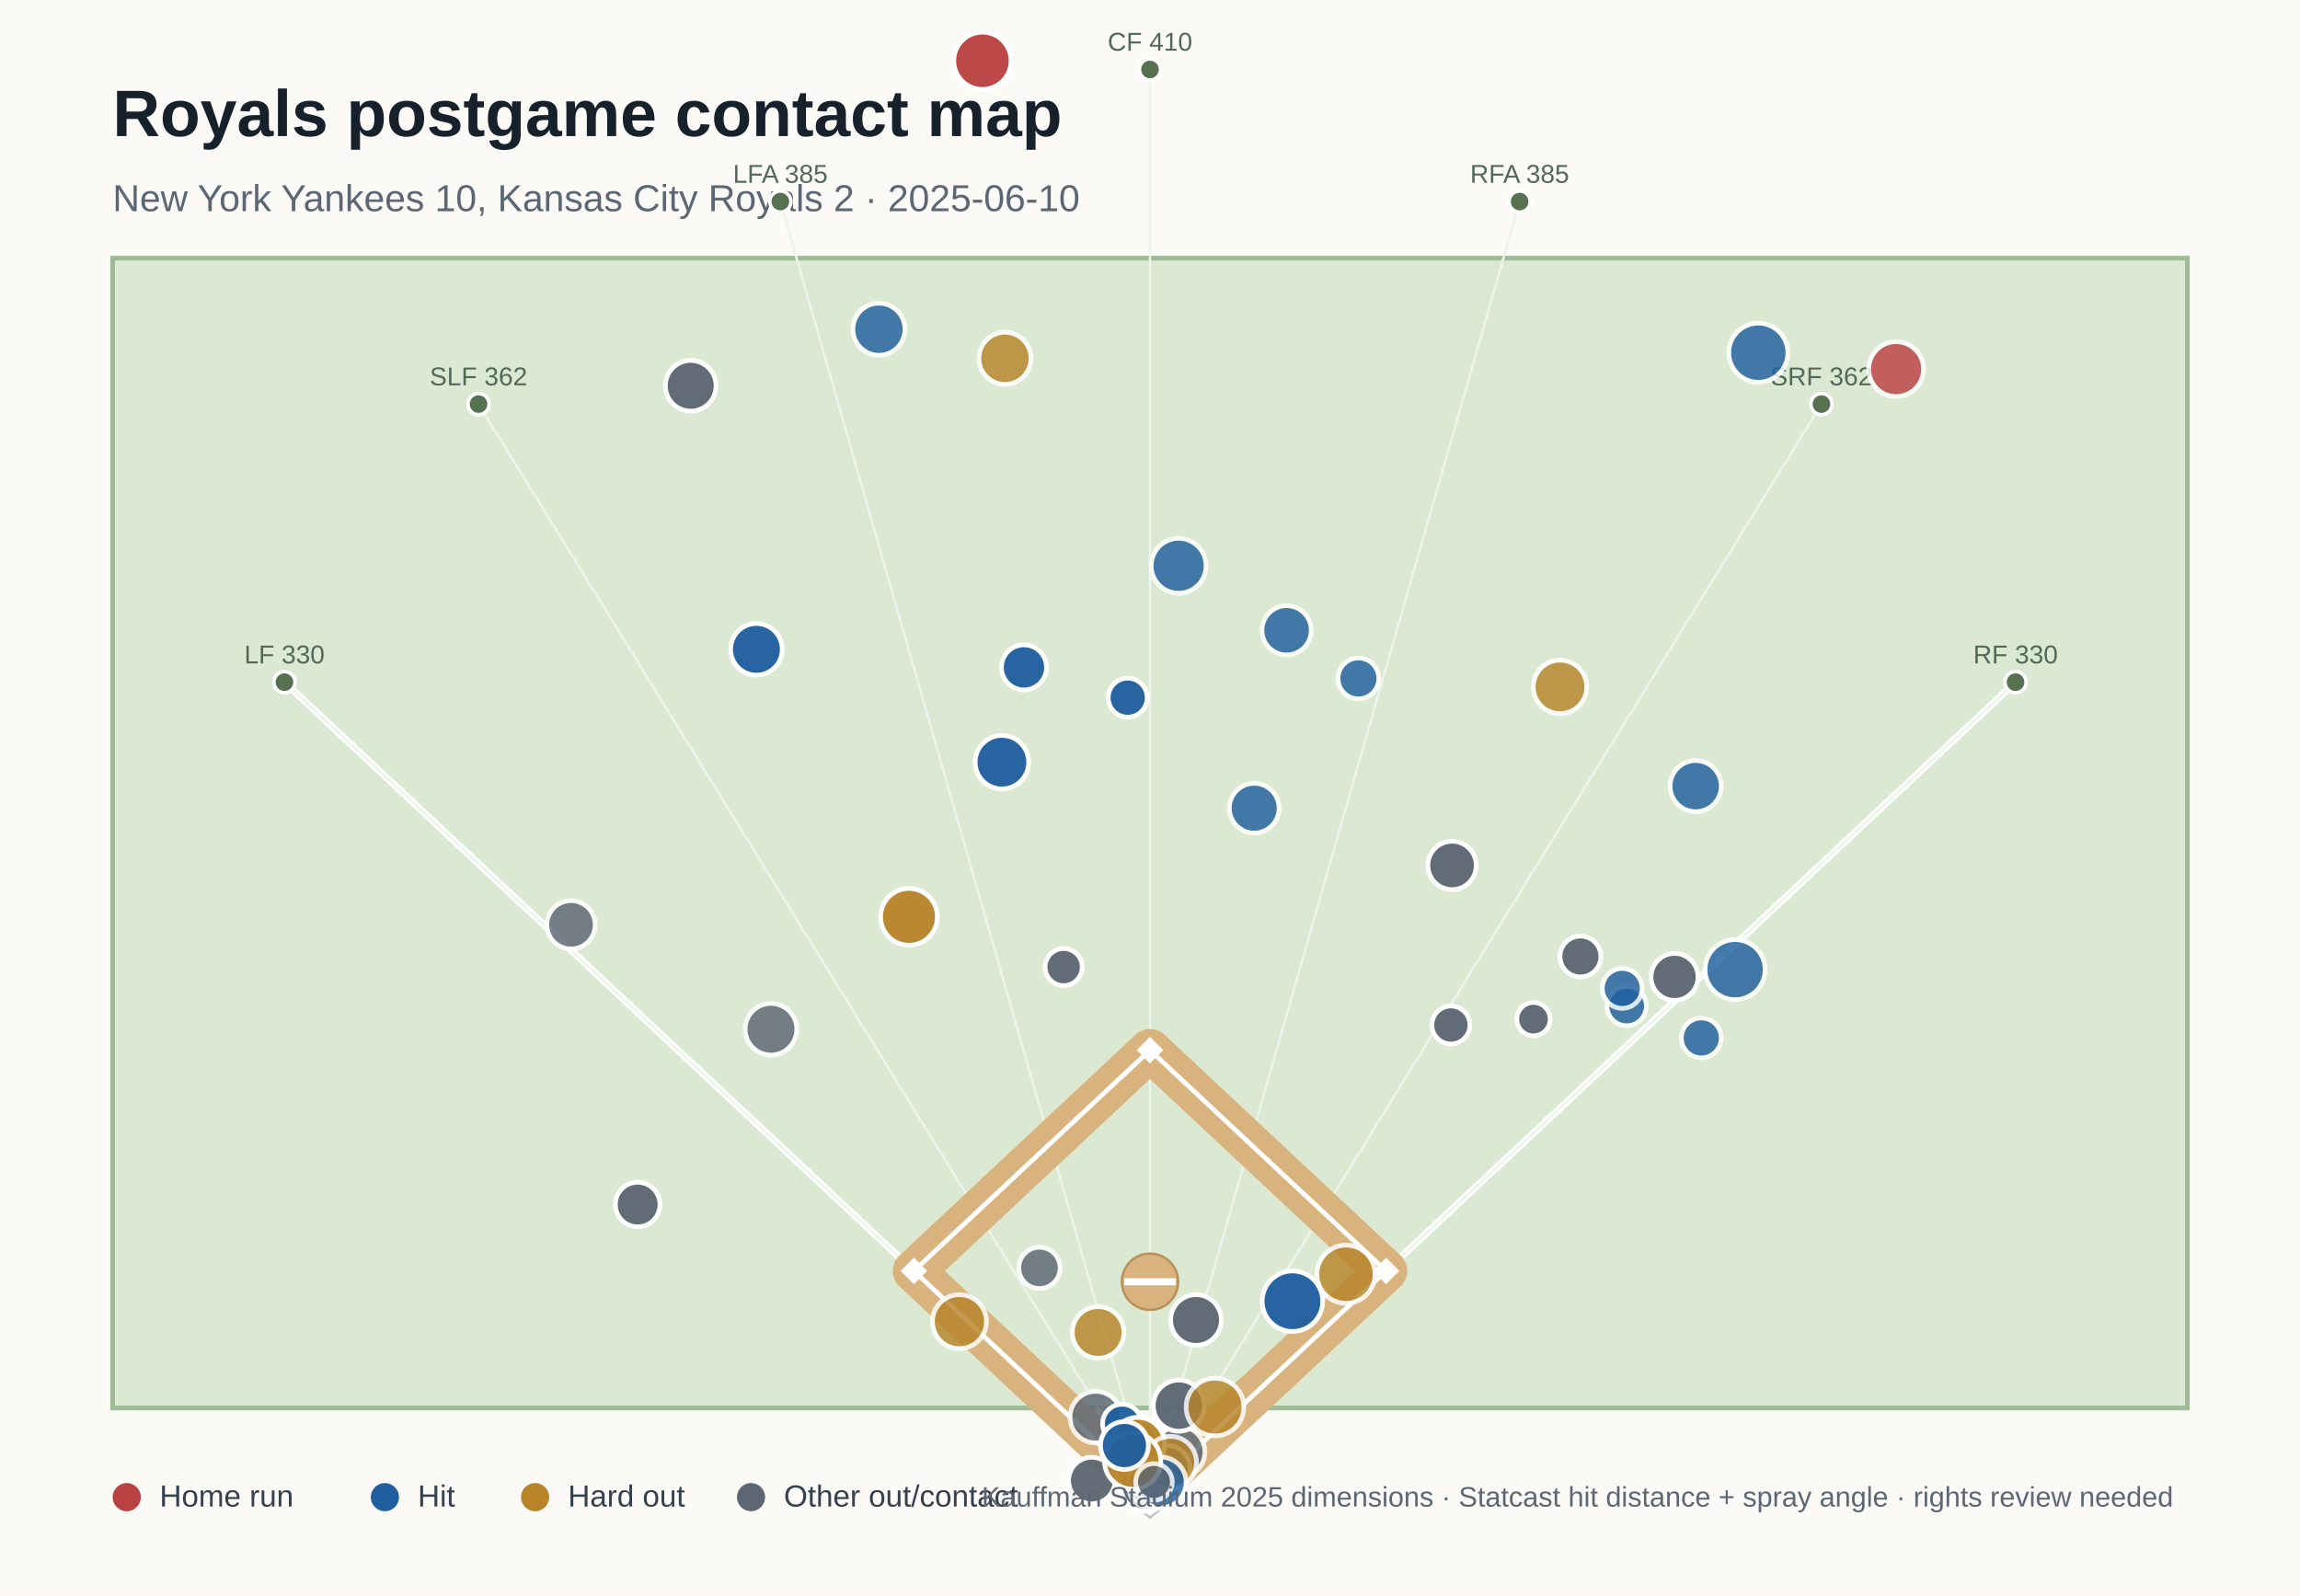
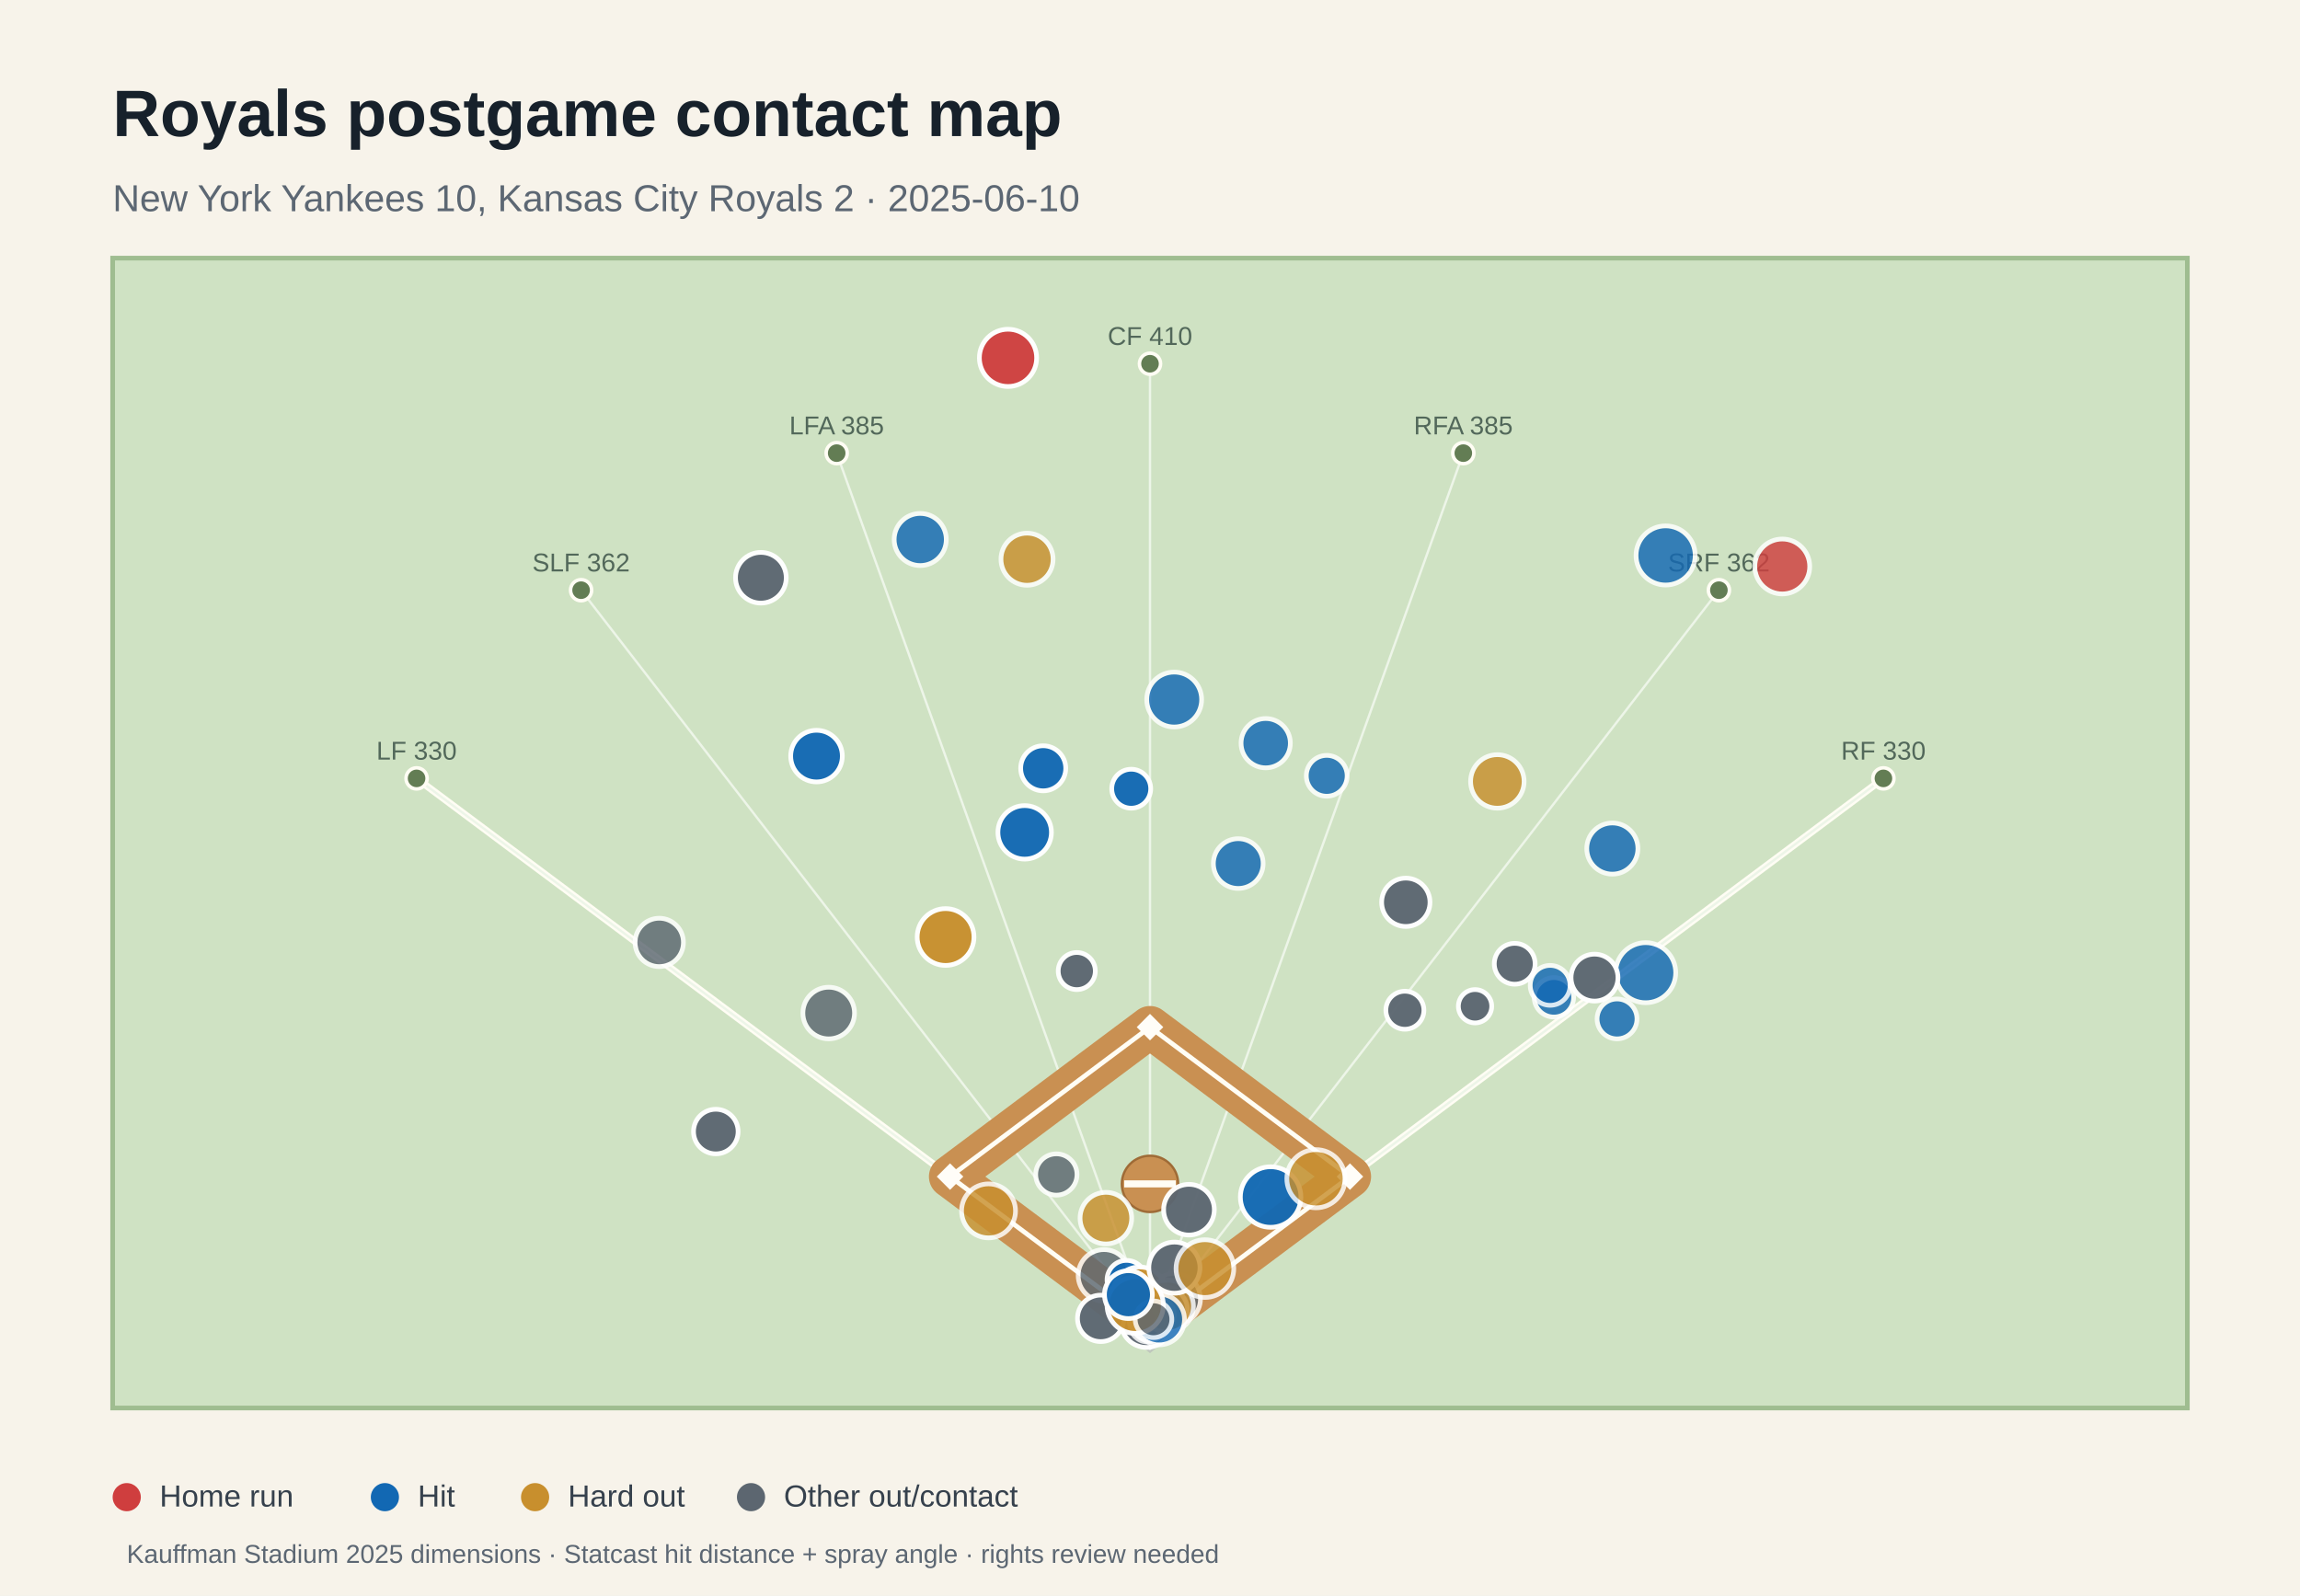
<svg xmlns="http://www.w3.org/2000/svg" width="980" height="680" viewBox="0 0 980 680" role="img" aria-labelledby="title desc">
-   <rect width="980" height="680" fill="#fbfaf7" />
+   <rect width="980" height="680" fill="#f7f3ea" />
  <text x="48" y="58" font-family="Arial, sans-serif" font-size="28" font-weight="700" fill="#17212b">Royals postgame contact map</text>
  <text x="48" y="90" font-family="Arial, sans-serif" font-size="16" fill="#5c6773">New York Yankees 10, Kansas City Royals 2 · 2025-06-10</text>
-   <rect x="48" y="110" width="884" height="490" fill="#dbe8d2" stroke="#9fba97" stroke-width="2" />
-   <path d="M 490.0 635.7 L 121.2 290.7 M 490.0 635.7 L 858.8 290.7" fill="none" stroke="#fff" stroke-width="3" />
+   <rect x="48" y="110" width="884" height="490" fill="#cfe2c3" stroke="#9fbd90" stroke-width="2" />
+   <path d="M 490.0 565.0 L 177.5 331.7 M 490.0 565.0 L 802.5 331.7" fill="none" stroke="#fffdf4" stroke-width="3" />
  <g font-family="Arial, sans-serif" font-size="11" fill="#52685a">
-     <line x1="490.0" y1="635.7" x2="121.2" y2="290.7" stroke="#eef4eb" stroke-width="1" />
-     <circle cx="121.2" cy="290.7" r="4.5" fill="#557150" stroke="#fff" stroke-width="1.5" />
-     <text x="121.2" y="282.7" text-anchor="middle">LF 330</text>
+     <line x1="490.0" y1="565.0" x2="177.5" y2="331.7" stroke="#edf5e8" stroke-width="1" />
+     <circle cx="177.5" cy="331.7" r="4.5" fill="#637d54" stroke="#fffdf4" stroke-width="1.5" />
+     <text x="177.5" y="323.7" text-anchor="middle">LF 330</text>
  </g>
  <g font-family="Arial, sans-serif" font-size="11" fill="#52685a">
-     <line x1="490.0" y1="635.7" x2="203.9" y2="172.2" stroke="#eef4eb" stroke-width="1" />
-     <circle cx="203.9" cy="172.2" r="4.5" fill="#557150" stroke="#fff" stroke-width="1.5" />
-     <text x="203.9" y="164.2" text-anchor="middle">SLF 362</text>
+     <line x1="490.0" y1="565.0" x2="247.6" y2="251.5" stroke="#edf5e8" stroke-width="1" />
+     <circle cx="247.6" cy="251.5" r="4.5" fill="#637d54" stroke="#fffdf4" stroke-width="1.5" />
+     <text x="247.6" y="243.5" text-anchor="middle">SLF 362</text>
  </g>
  <g font-family="Arial, sans-serif" font-size="11" fill="#52685a">
-     <line x1="490.0" y1="635.7" x2="332.5" y2="85.9" stroke="#eef4eb" stroke-width="1" />
-     <circle cx="332.5" cy="85.9" r="4.5" fill="#557150" stroke="#fff" stroke-width="1.5" />
-     <text x="332.5" y="77.9" text-anchor="middle">LFA 385</text>
+     <line x1="490.0" y1="565.0" x2="356.5" y2="193.1" stroke="#edf5e8" stroke-width="1" />
+     <circle cx="356.5" cy="193.1" r="4.5" fill="#637d54" stroke="#fffdf4" stroke-width="1.5" />
+     <text x="356.5" y="185.1" text-anchor="middle">LFA 385</text>
  </g>
  <g font-family="Arial, sans-serif" font-size="11" fill="#52685a">
-     <line x1="490.0" y1="635.7" x2="490.0" y2="29.6" stroke="#eef4eb" stroke-width="1" />
-     <circle cx="490.0" cy="29.6" r="4.5" fill="#557150" stroke="#fff" stroke-width="1.5" />
-     <text x="490.0" y="21.6" text-anchor="middle">CF 410</text>
+     <line x1="490.0" y1="565.0" x2="490.0" y2="155.0" stroke="#edf5e8" stroke-width="1" />
+     <circle cx="490.0" cy="155.0" r="4.5" fill="#637d54" stroke="#fffdf4" stroke-width="1.5" />
+     <text x="490.0" y="147.0" text-anchor="middle">CF 410</text>
  </g>
  <g font-family="Arial, sans-serif" font-size="11" fill="#52685a">
-     <line x1="490.0" y1="635.7" x2="647.5" y2="85.9" stroke="#eef4eb" stroke-width="1" />
-     <circle cx="647.5" cy="85.9" r="4.5" fill="#557150" stroke="#fff" stroke-width="1.5" />
-     <text x="647.5" y="77.9" text-anchor="middle">RFA 385</text>
+     <line x1="490.0" y1="565.0" x2="623.5" y2="193.1" stroke="#edf5e8" stroke-width="1" />
+     <circle cx="623.5" cy="193.1" r="4.5" fill="#637d54" stroke="#fffdf4" stroke-width="1.5" />
+     <text x="623.5" y="185.1" text-anchor="middle">RFA 385</text>
  </g>
  <g font-family="Arial, sans-serif" font-size="11" fill="#52685a">
-     <line x1="490.0" y1="635.7" x2="776.1" y2="172.2" stroke="#eef4eb" stroke-width="1" />
-     <circle cx="776.1" cy="172.2" r="4.5" fill="#557150" stroke="#fff" stroke-width="1.5" />
-     <text x="776.1" y="164.2" text-anchor="middle">SRF 362</text>
+     <line x1="490.0" y1="565.0" x2="732.4" y2="251.5" stroke="#edf5e8" stroke-width="1" />
+     <circle cx="732.4" cy="251.5" r="4.5" fill="#637d54" stroke="#fffdf4" stroke-width="1.5" />
+     <text x="732.4" y="243.5" text-anchor="middle">SRF 362</text>
  </g>
  <g font-family="Arial, sans-serif" font-size="11" fill="#52685a">
-     <line x1="490.0" y1="635.7" x2="858.8" y2="290.7" stroke="#eef4eb" stroke-width="1" />
-     <circle cx="858.8" cy="290.7" r="4.5" fill="#557150" stroke="#fff" stroke-width="1.5" />
-     <text x="858.8" y="282.7" text-anchor="middle">RF 330</text>
+     <line x1="490.0" y1="565.0" x2="802.5" y2="331.7" stroke="#edf5e8" stroke-width="1" />
+     <circle cx="802.5" cy="331.7" r="4.5" fill="#637d54" stroke="#fffdf4" stroke-width="1.5" />
+     <text x="802.5" y="323.7" text-anchor="middle">RF 330</text>
  </g>
-   <path d="M 490.0 635.7 L 590.6 541.6 L 490.0 447.5 L 389.4 541.6 Z" fill="none" stroke="#d8b37d" stroke-width="18" stroke-linejoin="round" stroke-linecap="round" />
-   <path d="M 490.0 635.7 L 590.6 541.6 L 490.0 447.5 L 389.4 541.6 Z" fill="none" stroke="#ffffff" stroke-width="2" stroke-linejoin="round" />
-   <circle cx="490.0" cy="546.2" r="12" fill="#d8b37d" stroke="#b89058" />
-   <line x1="479.0" y1="546.2" x2="501.0" y2="546.2" stroke="#fff" stroke-width="3" />
-   <rect x="586.6" y="537.6" width="8" height="8" fill="#fff" transform="rotate(45 590.6 541.6)" />
-   <rect x="486.0" y="443.5" width="8" height="8" fill="#fff" transform="rotate(45 490.0 447.5)" />
-   <rect x="385.4" y="537.6" width="8" height="8" fill="#fff" transform="rotate(45 389.4 541.6)" />
-   <path d="M 483.0 633.7 H 497.0 L 495.0 642.7 L 490.0 646.7 L 485.0 642.7 Z" fill="#fff" stroke="#bfc7bd" />
-   <circle cx="466.9" cy="603.9" r="11.0" fill="#5c6773" stroke="#fff" stroke-width="2" opacity="0.82" />
-   <circle cx="749.2" cy="150.3" r="12.6" fill="#1f5f9f" stroke="#fff" stroke-width="2" opacity="0.82" />
-   <circle cx="487.9" cy="624.0" r="10.8" fill="#5c6773" stroke="#fff" stroke-width="2" opacity="0.82" />
-   <circle cx="482.6" cy="614.7" r="10.5" fill="#5c6773" stroke="#fff" stroke-width="2" opacity="0.96" />
-   <circle cx="495.2" cy="630.0" r="9.7" fill="#5c6773" stroke="#fff" stroke-width="2" opacity="0.96" />
-   <circle cx="618.2" cy="436.8" r="8.1" fill="#5c6773" stroke="#fff" stroke-width="2" opacity="0.96" />
-   <circle cx="478.1" cy="606.7" r="8.3" fill="#1f5f9f" stroke="#fff" stroke-width="2" opacity="0.96" />
-   <circle cx="502.5" cy="618.7" r="10.9" fill="#5c6773" stroke="#fff" stroke-width="2" opacity="0.82" />
-   <circle cx="428.2" cy="152.7" r="11.1" fill="#b7842a" stroke="#fff" stroke-width="2" opacity="0.82" />
-   <circle cx="807.9" cy="157.3" r="11.7" fill="#b94141" stroke="#fff" stroke-width="2" opacity="0.82" />
-   <circle cx="488.1" cy="630.0" r="8.7" fill="#5c6773" stroke="#fff" stroke-width="2" opacity="0.96" />
-   <circle cx="426.9" cy="324.8" r="11.4" fill="#1f5f9f" stroke="#fff" stroke-width="2" opacity="0.96" />
-   <circle cx="418.6" cy="25.9" r="12.2" fill="#b94141" stroke="#fff" stroke-width="2" opacity="0.96" />
-   <circle cx="502.2" cy="241.1" r="11.7" fill="#1f5f9f" stroke="#fff" stroke-width="2" opacity="0.82" />
-   <circle cx="693.1" cy="428.7" r="8.4" fill="#1f5f9f" stroke="#fff" stroke-width="2" opacity="0.82" />
-   <circle cx="322.3" cy="276.7" r="11.0" fill="#1f5f9f" stroke="#fff" stroke-width="2" opacity="0.96" />
-   <circle cx="664.7" cy="292.7" r="11.4" fill="#b7842a" stroke="#fff" stroke-width="2" opacity="0.82" />
-   <circle cx="387.3" cy="390.7" r="12.1" fill="#b7842a" stroke="#fff" stroke-width="2" opacity="0.96" />
-   <circle cx="673.4" cy="407.6" r="8.7" fill="#5c6773" stroke="#fff" stroke-width="2" opacity="0.96" />
-   <circle cx="480.8" cy="625.5" r="10.2" fill="#5c6773" stroke="#fff" stroke-width="2" opacity="0.96" />
-   <circle cx="467.9" cy="567.8" r="11.0" fill="#b7842a" stroke="#fff" stroke-width="2" opacity="0.82" />
-   <circle cx="271.7" cy="513.3" r="9.5" fill="#5c6773" stroke="#fff" stroke-width="2" opacity="0.96" />
-   <circle cx="453.2" cy="412.1" r="7.9" fill="#5c6773" stroke="#fff" stroke-width="2" opacity="0.96" />
-   <circle cx="497.1" cy="625.9" r="10.0" fill="#5c6773" stroke="#fff" stroke-width="2" opacity="0.82" />
-   <circle cx="294.3" cy="164.4" r="10.8" fill="#5c6773" stroke="#fff" stroke-width="2" opacity="0.96" />
-   <circle cx="493.2" cy="628.9" r="7.7" fill="#5c6773" stroke="#fff" stroke-width="2" opacity="0.82" />
-   <circle cx="480.5" cy="297.3" r="8.3" fill="#1f5f9f" stroke="#fff" stroke-width="2" opacity="0.96" />
-   <circle cx="482.4" cy="624.4" r="7.9" fill="#5c6773" stroke="#fff" stroke-width="2" opacity="0.96" />
-   <circle cx="484.8" cy="615.5" r="11.5" fill="#b7842a" stroke="#fff" stroke-width="2" opacity="0.96" />
-   <circle cx="328.5" cy="438.6" r="11.0" fill="#5c6773" stroke="#fff" stroke-width="2" opacity="0.82" />
-   <circle cx="488.7" cy="634.8" r="7.4" fill="#5c6773" stroke="#fff" stroke-width="2" opacity="0.96" />
-   <circle cx="374.5" cy="140.3" r="11.1" fill="#1f5f9f" stroke="#fff" stroke-width="2" opacity="0.82" />
-   <circle cx="578.8" cy="289.1" r="8.7" fill="#1f5f9f" stroke="#fff" stroke-width="2" opacity="0.82" />
-   <circle cx="724.9" cy="442.3" r="8.5" fill="#1f5f9f" stroke="#fff" stroke-width="2" opacity="0.82" />
-   <circle cx="488.3" cy="633.3" r="9.2" fill="#5c6773" stroke="#fff" stroke-width="2" opacity="0.82" />
-   <circle cx="488.3" cy="633.1" r="10.9" fill="#5c6773" stroke="#fff" stroke-width="2" opacity="0.96" />
-   <circle cx="722.5" cy="335.0" r="10.9" fill="#1f5f9f" stroke="#fff" stroke-width="2" opacity="0.82" />
-   <circle cx="550.7" cy="554.5" r="12.9" fill="#1f5f9f" stroke="#fff" stroke-width="2" opacity="0.96" />
-   <circle cx="465.2" cy="630.9" r="9.9" fill="#5c6773" stroke="#fff" stroke-width="2" opacity="0.96" />
-   <circle cx="573.5" cy="543.0" r="12.4" fill="#b7842a" stroke="#fff" stroke-width="2" opacity="0.82" />
-   <circle cx="489.7" cy="634.2" r="7.3" fill="#5c6773" stroke="#fff" stroke-width="2" opacity="0.82" />
-   <circle cx="493.3" cy="630.6" r="6.0" fill="#5c6773" stroke="#fff" stroke-width="2" opacity="0.96" />
-   <circle cx="691.2" cy="421.2" r="8.5" fill="#1f5f9f" stroke="#fff" stroke-width="2" opacity="0.82" />
-   <circle cx="488.9" cy="634.5" r="7.7" fill="#1f5f9f" stroke="#fff" stroke-width="2" opacity="0.82" />
-   <circle cx="408.8" cy="563.2" r="11.5" fill="#b7842a" stroke="#fff" stroke-width="2" opacity="0.82" />
-   <circle cx="488.9" cy="634.6" r="6.3" fill="#1f5f9f" stroke="#fff" stroke-width="2" opacity="0.82" />
-   <circle cx="509.6" cy="562.5" r="10.8" fill="#5c6773" stroke="#fff" stroke-width="2" opacity="0.96" />
-   <circle cx="618.7" cy="368.8" r="10.3" fill="#5c6773" stroke="#fff" stroke-width="2" opacity="0.96" />
-   <circle cx="739.3" cy="413.2" r="12.8" fill="#1f5f9f" stroke="#fff" stroke-width="2" opacity="0.82" />
-   <circle cx="436.3" cy="284.4" r="9.6" fill="#1f5f9f" stroke="#fff" stroke-width="2" opacity="0.96" />
-   <circle cx="498.7" cy="623.2" r="11.1" fill="#b7842a" stroke="#fff" stroke-width="2" opacity="0.82" />
-   <circle cx="486.4" cy="630.8" r="6.0" fill="#1f5f9f" stroke="#fff" stroke-width="2" opacity="0.96" />
-   <circle cx="494.6" cy="631.7" r="10.8" fill="#1f5f9f" stroke="#fff" stroke-width="2" opacity="0.82" />
-   <circle cx="502.3" cy="599.0" r="10.9" fill="#5c6773" stroke="#fff" stroke-width="2" opacity="0.96" />
-   <circle cx="517.7" cy="599.6" r="12.3" fill="#b7842a" stroke="#fff" stroke-width="2" opacity="0.82" />
-   <circle cx="243.3" cy="394.1" r="10.3" fill="#5c6773" stroke="#fff" stroke-width="2" opacity="0.82" />
-   <circle cx="482.6" cy="622.6" r="12.0" fill="#b7842a" stroke="#fff" stroke-width="2" opacity="0.96" />
-   <circle cx="491.7" cy="631.5" r="7.8" fill="#5c6773" stroke="#fff" stroke-width="2" opacity="0.82" />
-   <circle cx="534.4" cy="344.4" r="10.6" fill="#1f5f9f" stroke="#fff" stroke-width="2" opacity="0.82" />
-   <circle cx="713.5" cy="416.3" r="10.0" fill="#5c6773" stroke="#fff" stroke-width="2" opacity="0.96" />
-   <circle cx="479.1" cy="616.0" r="10.2" fill="#1f5f9f" stroke="#fff" stroke-width="2" opacity="0.96" />
-   <circle cx="548.2" cy="268.6" r="10.5" fill="#1f5f9f" stroke="#fff" stroke-width="2" opacity="0.82" />
-   <circle cx="442.9" cy="540.3" r="8.8" fill="#5c6773" stroke="#fff" stroke-width="2" opacity="0.82" />
-   <circle cx="653.4" cy="434.3" r="7.1" fill="#5c6773" stroke="#fff" stroke-width="2" opacity="0.96" />
+   <path d="M 490.0 565.0 L 575.2 501.4 L 490.0 437.7 L 404.8 501.4 Z" fill="none" stroke="#c99052" stroke-width="18" stroke-linejoin="round" stroke-linecap="round" />
+   <path d="M 490.0 565.0 L 575.2 501.4 L 490.0 437.7 L 404.8 501.4 Z" fill="none" stroke="#fffdf4" stroke-width="2" stroke-linejoin="round" />
+   <circle cx="490.0" cy="504.5" r="12" fill="#c99052" stroke="#9f6b36" />
+   <line x1="479.0" y1="504.5" x2="501.0" y2="504.5" stroke="#fffdf4" stroke-width="3" />
+   <rect x="571.2" y="497.4" width="8" height="8" fill="#fffdf8" transform="rotate(45 575.2 501.4)" />
+   <rect x="486.0" y="433.7" width="8" height="8" fill="#fffdf8" transform="rotate(45 490.0 437.7)" />
+   <rect x="400.8" y="497.4" width="8" height="8" fill="#fffdf8" transform="rotate(45 404.8 501.4)" />
+   <path d="M 483.0 563.0 H 497.0 L 495.0 572.0 L 490.0 576.0 L 485.0 572.0 Z" fill="#fffdf8" stroke="#bfc7bd" />
+   <circle cx="470.4" cy="543.5" r="11.0" fill="#5c6670" stroke="#fff" stroke-width="2" opacity="0.82" />
+   <circle cx="709.7" cy="236.7" r="12.6" fill="#1268b3" stroke="#fff" stroke-width="2" opacity="0.82" />
+   <circle cx="488.3" cy="557.1" r="10.8" fill="#5c6670" stroke="#fff" stroke-width="2" opacity="0.82" />
+   <circle cx="483.7" cy="550.8" r="10.5" fill="#5c6670" stroke="#fff" stroke-width="2" opacity="0.96" />
+   <circle cx="494.4" cy="561.2" r="9.7" fill="#5c6670" stroke="#fff" stroke-width="2" opacity="0.96" />
+   <circle cx="598.6" cy="430.5" r="8.1" fill="#5c6670" stroke="#fff" stroke-width="2" opacity="0.96" />
+   <circle cx="480.0" cy="545.4" r="8.3" fill="#1268b3" stroke="#fff" stroke-width="2" opacity="0.96" />
+   <circle cx="500.6" cy="553.5" r="10.9" fill="#5c6670" stroke="#fff" stroke-width="2" opacity="0.82" />
+   <circle cx="437.6" cy="238.3" r="11.1" fill="#c88f2d" stroke="#fff" stroke-width="2" opacity="0.82" />
+   <circle cx="759.4" cy="241.4" r="11.7" fill="#cf3e3e" stroke="#fff" stroke-width="2" opacity="0.82" />
+   <circle cx="488.4" cy="561.2" r="8.7" fill="#5c6670" stroke="#fff" stroke-width="2" opacity="0.96" />
+   <circle cx="436.6" cy="354.7" r="11.4" fill="#1268b3" stroke="#fff" stroke-width="2" opacity="0.96" />
+   <circle cx="429.5" cy="152.5" r="12.2" fill="#cf3e3e" stroke="#fff" stroke-width="2" opacity="0.96" />
+   <circle cx="500.3" cy="298.1" r="11.7" fill="#1268b3" stroke="#fff" stroke-width="2" opacity="0.82" />
+   <circle cx="662.1" cy="425.0" r="8.4" fill="#1268b3" stroke="#fff" stroke-width="2" opacity="0.82" />
+   <circle cx="347.9" cy="322.2" r="11.0" fill="#1268b3" stroke="#fff" stroke-width="2" opacity="0.96" />
+   <circle cx="638.0" cy="333.0" r="11.4" fill="#c88f2d" stroke="#fff" stroke-width="2" opacity="0.82" />
+   <circle cx="402.9" cy="399.3" r="12.1" fill="#c88f2d" stroke="#fff" stroke-width="2" opacity="0.96" />
+   <circle cx="645.4" cy="410.7" r="8.7" fill="#5c6670" stroke="#fff" stroke-width="2" opacity="0.96" />
+   <circle cx="482.2" cy="558.1" r="10.2" fill="#5c6670" stroke="#fff" stroke-width="2" opacity="0.96" />
+   <circle cx="471.2" cy="519.1" r="11.0" fill="#c88f2d" stroke="#fff" stroke-width="2" opacity="0.82" />
+   <circle cx="305.0" cy="482.2" r="9.5" fill="#5c6670" stroke="#fff" stroke-width="2" opacity="0.96" />
+   <circle cx="458.8" cy="413.8" r="7.9" fill="#5c6670" stroke="#fff" stroke-width="2" opacity="0.96" />
+   <circle cx="496.0" cy="558.4" r="10.0" fill="#5c6670" stroke="#fff" stroke-width="2" opacity="0.82" />
+   <circle cx="324.2" cy="246.2" r="10.8" fill="#5c6670" stroke="#fff" stroke-width="2" opacity="0.96" />
+   <circle cx="492.7" cy="560.4" r="7.7" fill="#5c6670" stroke="#fff" stroke-width="2" opacity="0.82" />
+   <circle cx="482.0" cy="336.1" r="8.3" fill="#1268b3" stroke="#fff" stroke-width="2" opacity="0.96" />
+   <circle cx="483.6" cy="557.4" r="7.9" fill="#5c6670" stroke="#fff" stroke-width="2" opacity="0.96" />
+   <circle cx="485.6" cy="551.4" r="11.5" fill="#c88f2d" stroke="#fff" stroke-width="2" opacity="0.96" />
+   <circle cx="353.1" cy="431.7" r="11.0" fill="#5c6670" stroke="#fff" stroke-width="2" opacity="0.82" />
+   <circle cx="488.9" cy="564.4" r="7.4" fill="#5c6670" stroke="#fff" stroke-width="2" opacity="0.96" />
+   <circle cx="392.1" cy="229.9" r="11.1" fill="#1268b3" stroke="#fff" stroke-width="2" opacity="0.82" />
+   <circle cx="565.3" cy="330.6" r="8.7" fill="#1268b3" stroke="#fff" stroke-width="2" opacity="0.82" />
+   <circle cx="689.0" cy="434.2" r="8.5" fill="#1268b3" stroke="#fff" stroke-width="2" opacity="0.82" />
+   <circle cx="488.5" cy="563.4" r="9.2" fill="#5c6670" stroke="#fff" stroke-width="2" opacity="0.82" />
+   <circle cx="488.5" cy="563.3" r="10.9" fill="#5c6670" stroke="#fff" stroke-width="2" opacity="0.96" />
+   <circle cx="687.0" cy="361.6" r="10.9" fill="#1268b3" stroke="#fff" stroke-width="2" opacity="0.82" />
+   <circle cx="541.4" cy="510.1" r="12.9" fill="#1268b3" stroke="#fff" stroke-width="2" opacity="0.96" />
+   <circle cx="469.0" cy="561.8" r="9.9" fill="#5c6670" stroke="#fff" stroke-width="2" opacity="0.96" />
+   <circle cx="560.7" cy="502.3" r="12.4" fill="#c88f2d" stroke="#fff" stroke-width="2" opacity="0.82" />
+   <circle cx="489.7" cy="564.0" r="7.3" fill="#5c6670" stroke="#fff" stroke-width="2" opacity="0.82" />
+   <circle cx="492.8" cy="561.6" r="6.0" fill="#5c6670" stroke="#fff" stroke-width="2" opacity="0.96" />
+   <circle cx="660.5" cy="419.9" r="8.5" fill="#1268b3" stroke="#fff" stroke-width="2" opacity="0.82" />
+   <circle cx="489.1" cy="564.2" r="7.7" fill="#1268b3" stroke="#fff" stroke-width="2" opacity="0.82" />
+   <circle cx="421.2" cy="516.0" r="11.5" fill="#c88f2d" stroke="#fff" stroke-width="2" opacity="0.82" />
+   <circle cx="489.1" cy="564.3" r="6.3" fill="#1268b3" stroke="#fff" stroke-width="2" opacity="0.82" />
+   <circle cx="506.6" cy="515.5" r="10.8" fill="#5c6670" stroke="#fff" stroke-width="2" opacity="0.96" />
+   <circle cx="599.0" cy="384.5" r="10.3" fill="#5c6670" stroke="#fff" stroke-width="2" opacity="0.96" />
+   <circle cx="701.2" cy="414.5" r="12.8" fill="#1268b3" stroke="#fff" stroke-width="2" opacity="0.82" />
+   <circle cx="444.5" cy="327.4" r="9.6" fill="#1268b3" stroke="#fff" stroke-width="2" opacity="0.96" />
+   <circle cx="497.4" cy="556.6" r="11.1" fill="#c88f2d" stroke="#fff" stroke-width="2" opacity="0.82" />
+   <circle cx="486.9" cy="561.7" r="6.0" fill="#1268b3" stroke="#fff" stroke-width="2" opacity="0.96" />
+   <circle cx="493.9" cy="562.3" r="10.8" fill="#1268b3" stroke="#fff" stroke-width="2" opacity="0.82" />
+   <circle cx="500.4" cy="540.2" r="10.9" fill="#5c6670" stroke="#fff" stroke-width="2" opacity="0.96" />
+   <circle cx="513.4" cy="540.6" r="12.3" fill="#c88f2d" stroke="#fff" stroke-width="2" opacity="0.82" />
+   <circle cx="280.9" cy="401.6" r="10.3" fill="#5c6670" stroke="#fff" stroke-width="2" opacity="0.82" />
+   <circle cx="483.7" cy="556.2" r="12.0" fill="#c88f2d" stroke="#fff" stroke-width="2" opacity="0.96" />
+   <circle cx="491.5" cy="562.2" r="7.8" fill="#5c6670" stroke="#fff" stroke-width="2" opacity="0.82" />
+   <circle cx="527.6" cy="368.0" r="10.6" fill="#1268b3" stroke="#fff" stroke-width="2" opacity="0.82" />
+   <circle cx="679.4" cy="416.6" r="10.0" fill="#5c6670" stroke="#fff" stroke-width="2" opacity="0.96" />
+   <circle cx="480.8" cy="551.7" r="10.2" fill="#1268b3" stroke="#fff" stroke-width="2" opacity="0.96" />
+   <circle cx="539.3" cy="316.7" r="10.5" fill="#1268b3" stroke="#fff" stroke-width="2" opacity="0.82" />
+   <circle cx="450.1" cy="500.5" r="8.8" fill="#5c6670" stroke="#fff" stroke-width="2" opacity="0.82" />
+   <circle cx="628.5" cy="428.8" r="7.1" fill="#5c6670" stroke="#fff" stroke-width="2" opacity="0.96" />
  <g font-family="Arial, sans-serif" font-size="13" fill="#36414d">
-     <circle cx="54" cy="638" r="6" fill="#b94141" />
+     <circle cx="54" cy="638" r="6" fill="#cf3e3e" />
    <text x="68" y="642">Home run</text>
-     <circle cx="164" cy="638" r="6" fill="#1f5f9f" />
+     <circle cx="164" cy="638" r="6" fill="#1268b3" />
    <text x="178" y="642">Hit</text>
-     <circle cx="228" cy="638" r="6" fill="#b7842a" />
+     <circle cx="228" cy="638" r="6" fill="#c88f2d" />
    <text x="242" y="642">Hard out</text>
-     <circle cx="320" cy="638" r="6" fill="#5c6773" />
+     <circle cx="320" cy="638" r="6" fill="#5c6670" />
    <text x="334" y="642">Other out/contact</text>
  </g>
-   <text x="926" y="642" text-anchor="end" font-family="Arial, sans-serif" font-size="12" fill="#5c6773">Kauffman Stadium 2025 dimensions · Statcast hit distance + spray angle · rights review needed</text>
+   <text x="54" y="666" font-family="Arial, sans-serif" font-size="11" fill="#5c6773">Kauffman Stadium 2025 dimensions · Statcast hit distance + spray angle · rights review needed</text>
</svg>
